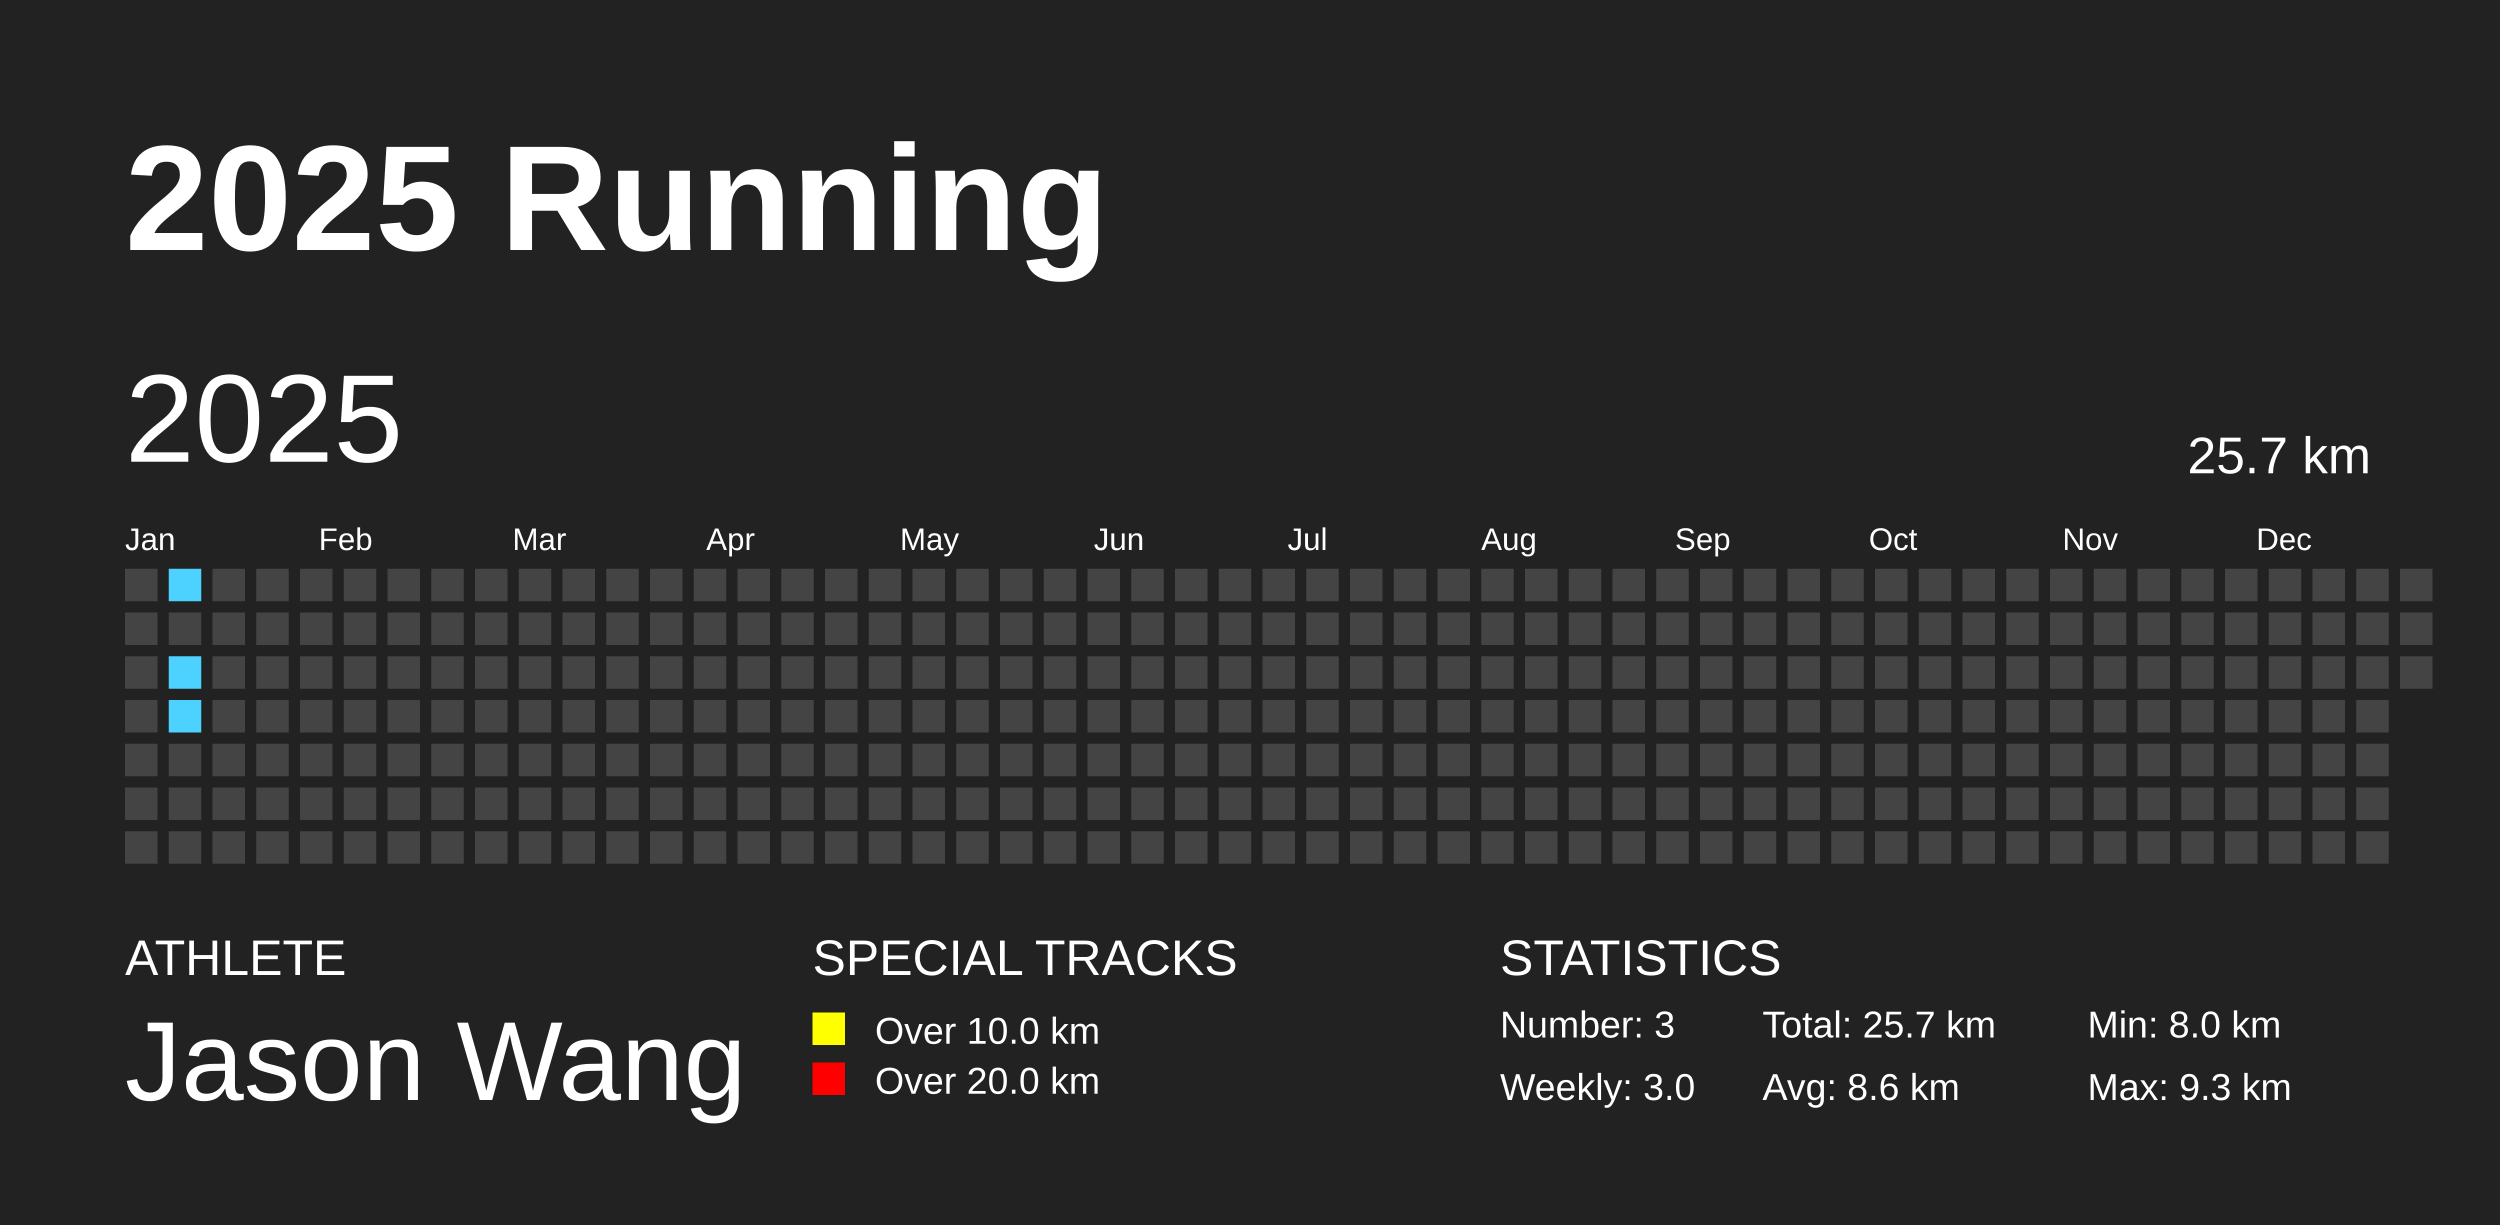
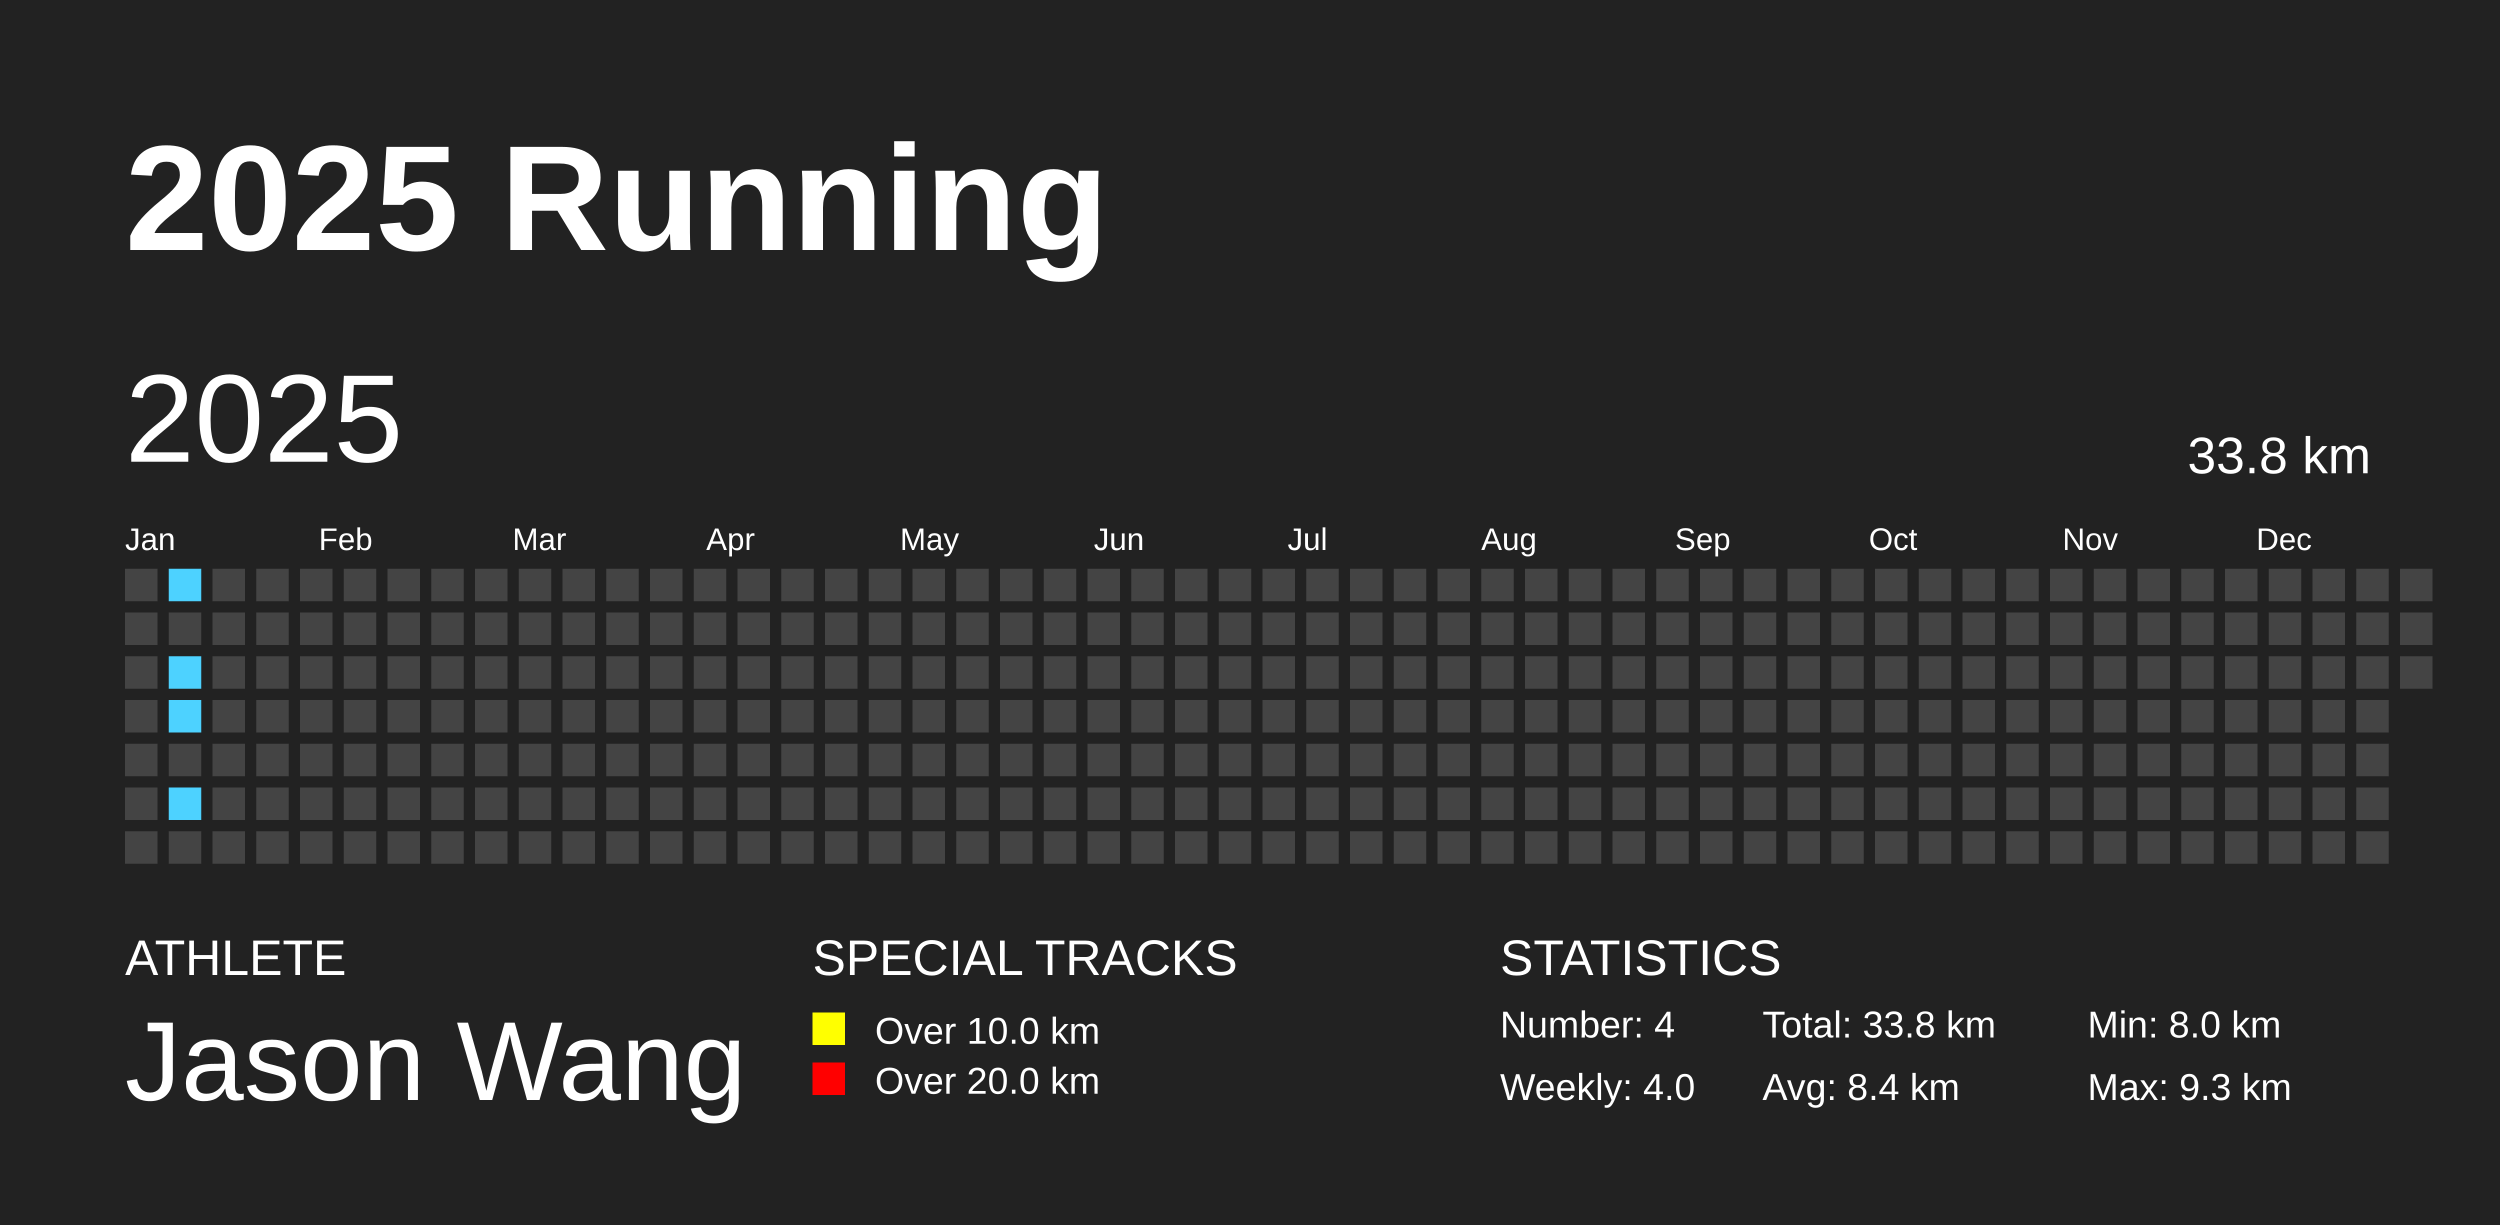
<svg xmlns="http://www.w3.org/2000/svg" baseProfile="full" height="98mm" version="1.1" viewBox="0,0,200,98" width="200mm">
  <defs />
  <rect fill="#222222" height="98" width="200" x="0" y="0" />
  <text fill="#FFFFFF" style="font-size:12px; font-family:Arial; font-weight:bold;" x="10" y="20">2025 Running</text>
  <text fill="#FFFFFF" style="font-size:4px; font-family:Arial" x="10" y="78">ATHLETE</text>
  <text fill="#FFFFFF" style="font-size:9px; font-family:Arial" x="10" y="88">Jason Wang</text>
  <text fill="#FFFFFF" style="font-size:4px; font-family:Arial" x="65" y="78">SPECIAL TRACKS</text>
  <rect fill="yellow" height="2.6" width="2.6" x="65" y="81" />
  <text fill="#FFFFFF" style="font-size:3px; font-family:Arial" x="70" y="83.5">Over 10.0 km</text>
  <rect fill="red" height="2.6" width="2.6" x="65" y="85" />
  <text fill="#FFFFFF" style="font-size:3px; font-family:Arial" x="70" y="87.5">Over 20.0 km</text>
  <text fill="#FFFFFF" style="font-size:4px; font-family:Arial" x="120" y="78">STATISTICS</text>
-   <text fill="#FFFFFF" style="font-size:3px; font-family:Arial" x="120" y="83">Number: 3</text>
-   <text fill="#FFFFFF" style="font-size:3px; font-family:Arial" x="120" y="88">Weekly: 3.0</text>
-   <text fill="#FFFFFF" style="font-size:3px; font-family:Arial" x="141" y="83">Total: 25.7 km</text>
-   <text fill="#FFFFFF" style="font-size:3px; font-family:Arial" x="141" y="88">Avg: 8.6 km</text>
+   <text fill="#FFFFFF" style="font-size:3px; font-family:Arial" x="120" y="83">Number: 4</text>
+   <text fill="#FFFFFF" style="font-size:3px; font-family:Arial" x="120" y="88">Weekly: 4.0</text>
+   <text fill="#FFFFFF" style="font-size:3px; font-family:Arial" x="141" y="83">Total: 33.8 km</text>
+   <text fill="#FFFFFF" style="font-size:3px; font-family:Arial" x="141" y="88">Avg: 8.4 km</text>
  <text fill="#FFFFFF" style="font-size:3px; font-family:Arial" x="167" y="83">Min: 8.0 km</text>
  <text fill="#FFFFFF" style="font-size:3px; font-family:Arial" x="167" y="88">Max: 9.3 km</text>
  <text dominant-baseline="hanging" fill="#FFFFFF" style="font-size:10.0px; font-family:Arial;" x="10" y="30">2025</text>
-   <text dominant-baseline="hanging" fill="#FFFFFF" style="font-size:4.125px; font-family:Arial;" x="175" y="35">25.7 km</text>
+   <text dominant-baseline="hanging" fill="#FFFFFF" style="font-size:4.125px; font-family:Arial;" x="175" y="35">33.8 km</text>
  <text fill="#FFFFFF" style="font-size:2.5px; font-family:Arial" x="10.0" y="44">Jan</text>
  <text fill="#FFFFFF" style="font-size:2.5px; font-family:Arial" x="25.5" y="44">Feb</text>
  <text fill="#FFFFFF" style="font-size:2.5px; font-family:Arial" x="41.0" y="44">Mar</text>
  <text fill="#FFFFFF" style="font-size:2.5px; font-family:Arial" x="56.5" y="44">Apr</text>
  <text fill="#FFFFFF" style="font-size:2.5px; font-family:Arial" x="72.0" y="44">May</text>
  <text fill="#FFFFFF" style="font-size:2.5px; font-family:Arial" x="87.5" y="44">Jun</text>
  <text fill="#FFFFFF" style="font-size:2.5px; font-family:Arial" x="103.0" y="44">Jul</text>
  <text fill="#FFFFFF" style="font-size:2.5px; font-family:Arial" x="118.5" y="44">Aug</text>
  <text fill="#FFFFFF" style="font-size:2.5px; font-family:Arial" x="134.0" y="44">Sep</text>
  <text fill="#FFFFFF" style="font-size:2.5px; font-family:Arial" x="149.5" y="44">Oct</text>
  <text fill="#FFFFFF" style="font-size:2.5px; font-family:Arial" x="165.0" y="44">Nov</text>
  <text fill="#FFFFFF" style="font-size:2.5px; font-family:Arial" x="180.5" y="44">Dec</text>
  <rect fill="#444444" height="2.6" width="2.6" x="10.0" y="45.5" />
  <rect fill="#444444" height="2.6" width="2.6" x="10.0" y="49.0" />
  <rect fill="#444444" height="2.6" width="2.6" x="10.0" y="52.5" />
  <rect fill="#444444" height="2.6" width="2.6" x="10.0" y="56.0" />
  <rect fill="#444444" height="2.6" width="2.6" x="10.0" y="59.5" />
  <rect fill="#444444" height="2.6" width="2.6" x="10.0" y="63.0" />
  <rect fill="#444444" height="2.6" width="2.6" x="10.0" y="66.5" />
  <rect fill="#4DD2FF" height="2.6" width="2.6" x="13.5" y="45.5" />
  <rect fill="#444444" height="2.6" width="2.6" x="13.5" y="49.0" />
  <rect fill="#4DD2FF" height="2.6" width="2.6" x="13.5" y="52.5" />
  <rect fill="#4DD2FF" height="2.6" width="2.6" x="13.5" y="56.0" />
  <rect fill="#444444" height="2.6" width="2.6" x="13.5" y="59.5" />
-   <rect fill="#444444" height="2.6" width="2.6" x="13.5" y="63.0" />
+   <rect fill="#4DD2FF" height="2.6" width="2.6" x="13.5" y="63.0" />
  <rect fill="#444444" height="2.6" width="2.6" x="13.5" y="66.5" />
  <rect fill="#444444" height="2.6" width="2.6" x="17.0" y="45.5" />
  <rect fill="#444444" height="2.6" width="2.6" x="17.0" y="49.0" />
  <rect fill="#444444" height="2.6" width="2.6" x="17.0" y="52.5" />
  <rect fill="#444444" height="2.6" width="2.6" x="17.0" y="56.0" />
  <rect fill="#444444" height="2.6" width="2.6" x="17.0" y="59.5" />
  <rect fill="#444444" height="2.6" width="2.6" x="17.0" y="63.0" />
  <rect fill="#444444" height="2.6" width="2.6" x="17.0" y="66.5" />
  <rect fill="#444444" height="2.6" width="2.6" x="20.5" y="45.5" />
  <rect fill="#444444" height="2.6" width="2.6" x="20.5" y="49.0" />
  <rect fill="#444444" height="2.6" width="2.6" x="20.5" y="52.5" />
  <rect fill="#444444" height="2.6" width="2.6" x="20.5" y="56.0" />
  <rect fill="#444444" height="2.6" width="2.6" x="20.5" y="59.5" />
  <rect fill="#444444" height="2.6" width="2.6" x="20.5" y="63.0" />
  <rect fill="#444444" height="2.6" width="2.6" x="20.5" y="66.5" />
  <rect fill="#444444" height="2.6" width="2.6" x="24.0" y="45.5" />
  <rect fill="#444444" height="2.6" width="2.6" x="24.0" y="49.0" />
  <rect fill="#444444" height="2.6" width="2.6" x="24.0" y="52.5" />
  <rect fill="#444444" height="2.6" width="2.6" x="24.0" y="56.0" />
  <rect fill="#444444" height="2.6" width="2.6" x="24.0" y="59.5" />
  <rect fill="#444444" height="2.6" width="2.6" x="24.0" y="63.0" />
  <rect fill="#444444" height="2.6" width="2.6" x="24.0" y="66.5" />
  <rect fill="#444444" height="2.6" width="2.6" x="27.5" y="45.5" />
  <rect fill="#444444" height="2.6" width="2.6" x="27.5" y="49.0" />
  <rect fill="#444444" height="2.6" width="2.6" x="27.5" y="52.5" />
  <rect fill="#444444" height="2.6" width="2.6" x="27.5" y="56.0" />
  <rect fill="#444444" height="2.6" width="2.6" x="27.5" y="59.5" />
  <rect fill="#444444" height="2.6" width="2.6" x="27.5" y="63.0" />
  <rect fill="#444444" height="2.6" width="2.6" x="27.5" y="66.5" />
  <rect fill="#444444" height="2.6" width="2.6" x="31.0" y="45.5" />
  <rect fill="#444444" height="2.6" width="2.6" x="31.0" y="49.0" />
  <rect fill="#444444" height="2.6" width="2.6" x="31.0" y="52.5" />
  <rect fill="#444444" height="2.6" width="2.6" x="31.0" y="56.0" />
  <rect fill="#444444" height="2.6" width="2.6" x="31.0" y="59.5" />
  <rect fill="#444444" height="2.6" width="2.6" x="31.0" y="63.0" />
  <rect fill="#444444" height="2.6" width="2.6" x="31.0" y="66.5" />
  <rect fill="#444444" height="2.6" width="2.6" x="34.5" y="45.5" />
  <rect fill="#444444" height="2.6" width="2.6" x="34.5" y="49.0" />
  <rect fill="#444444" height="2.6" width="2.6" x="34.5" y="52.5" />
  <rect fill="#444444" height="2.6" width="2.6" x="34.5" y="56.0" />
  <rect fill="#444444" height="2.6" width="2.6" x="34.5" y="59.5" />
  <rect fill="#444444" height="2.6" width="2.6" x="34.5" y="63.0" />
  <rect fill="#444444" height="2.6" width="2.6" x="34.5" y="66.5" />
  <rect fill="#444444" height="2.6" width="2.6" x="38.0" y="45.5" />
  <rect fill="#444444" height="2.6" width="2.6" x="38.0" y="49.0" />
  <rect fill="#444444" height="2.6" width="2.6" x="38.0" y="52.5" />
  <rect fill="#444444" height="2.6" width="2.6" x="38.0" y="56.0" />
  <rect fill="#444444" height="2.6" width="2.6" x="38.0" y="59.5" />
  <rect fill="#444444" height="2.6" width="2.6" x="38.0" y="63.0" />
  <rect fill="#444444" height="2.6" width="2.6" x="38.0" y="66.5" />
  <rect fill="#444444" height="2.6" width="2.6" x="41.5" y="45.5" />
  <rect fill="#444444" height="2.6" width="2.6" x="41.5" y="49.0" />
  <rect fill="#444444" height="2.6" width="2.6" x="41.5" y="52.5" />
  <rect fill="#444444" height="2.6" width="2.6" x="41.5" y="56.0" />
  <rect fill="#444444" height="2.6" width="2.6" x="41.5" y="59.5" />
  <rect fill="#444444" height="2.6" width="2.6" x="41.5" y="63.0" />
  <rect fill="#444444" height="2.6" width="2.6" x="41.5" y="66.5" />
  <rect fill="#444444" height="2.6" width="2.6" x="45.0" y="45.5" />
  <rect fill="#444444" height="2.6" width="2.6" x="45.0" y="49.0" />
  <rect fill="#444444" height="2.6" width="2.6" x="45.0" y="52.5" />
  <rect fill="#444444" height="2.6" width="2.6" x="45.0" y="56.0" />
  <rect fill="#444444" height="2.6" width="2.6" x="45.0" y="59.5" />
  <rect fill="#444444" height="2.6" width="2.6" x="45.0" y="63.0" />
  <rect fill="#444444" height="2.6" width="2.6" x="45.0" y="66.5" />
  <rect fill="#444444" height="2.6" width="2.6" x="48.5" y="45.5" />
  <rect fill="#444444" height="2.6" width="2.6" x="48.5" y="49.0" />
  <rect fill="#444444" height="2.6" width="2.6" x="48.5" y="52.5" />
  <rect fill="#444444" height="2.6" width="2.6" x="48.5" y="56.0" />
  <rect fill="#444444" height="2.6" width="2.6" x="48.5" y="59.5" />
  <rect fill="#444444" height="2.6" width="2.6" x="48.5" y="63.0" />
  <rect fill="#444444" height="2.6" width="2.6" x="48.5" y="66.5" />
  <rect fill="#444444" height="2.6" width="2.6" x="52.0" y="45.5" />
  <rect fill="#444444" height="2.6" width="2.6" x="52.0" y="49.0" />
  <rect fill="#444444" height="2.6" width="2.6" x="52.0" y="52.5" />
  <rect fill="#444444" height="2.6" width="2.6" x="52.0" y="56.0" />
  <rect fill="#444444" height="2.6" width="2.6" x="52.0" y="59.5" />
  <rect fill="#444444" height="2.6" width="2.6" x="52.0" y="63.0" />
  <rect fill="#444444" height="2.6" width="2.6" x="52.0" y="66.5" />
  <rect fill="#444444" height="2.6" width="2.6" x="55.5" y="45.5" />
  <rect fill="#444444" height="2.6" width="2.6" x="55.5" y="49.0" />
  <rect fill="#444444" height="2.6" width="2.6" x="55.5" y="52.5" />
  <rect fill="#444444" height="2.6" width="2.6" x="55.5" y="56.0" />
  <rect fill="#444444" height="2.6" width="2.6" x="55.5" y="59.5" />
  <rect fill="#444444" height="2.6" width="2.6" x="55.5" y="63.0" />
  <rect fill="#444444" height="2.6" width="2.6" x="55.5" y="66.5" />
  <rect fill="#444444" height="2.6" width="2.6" x="59.0" y="45.5" />
  <rect fill="#444444" height="2.6" width="2.6" x="59.0" y="49.0" />
  <rect fill="#444444" height="2.6" width="2.6" x="59.0" y="52.5" />
  <rect fill="#444444" height="2.6" width="2.6" x="59.0" y="56.0" />
  <rect fill="#444444" height="2.6" width="2.6" x="59.0" y="59.5" />
  <rect fill="#444444" height="2.6" width="2.6" x="59.0" y="63.0" />
  <rect fill="#444444" height="2.6" width="2.6" x="59.0" y="66.5" />
  <rect fill="#444444" height="2.6" width="2.6" x="62.5" y="45.5" />
  <rect fill="#444444" height="2.6" width="2.6" x="62.5" y="49.0" />
  <rect fill="#444444" height="2.6" width="2.6" x="62.5" y="52.5" />
  <rect fill="#444444" height="2.6" width="2.6" x="62.5" y="56.0" />
  <rect fill="#444444" height="2.6" width="2.6" x="62.5" y="59.5" />
  <rect fill="#444444" height="2.6" width="2.6" x="62.5" y="63.0" />
  <rect fill="#444444" height="2.6" width="2.6" x="62.5" y="66.5" />
  <rect fill="#444444" height="2.6" width="2.6" x="66.0" y="45.5" />
  <rect fill="#444444" height="2.6" width="2.6" x="66.0" y="49.0" />
  <rect fill="#444444" height="2.6" width="2.6" x="66.0" y="52.5" />
  <rect fill="#444444" height="2.6" width="2.6" x="66.0" y="56.0" />
  <rect fill="#444444" height="2.6" width="2.6" x="66.0" y="59.5" />
  <rect fill="#444444" height="2.6" width="2.6" x="66.0" y="63.0" />
  <rect fill="#444444" height="2.6" width="2.6" x="66.0" y="66.5" />
  <rect fill="#444444" height="2.6" width="2.6" x="69.5" y="45.5" />
  <rect fill="#444444" height="2.6" width="2.6" x="69.5" y="49.0" />
  <rect fill="#444444" height="2.6" width="2.6" x="69.5" y="52.5" />
  <rect fill="#444444" height="2.6" width="2.6" x="69.5" y="56.0" />
  <rect fill="#444444" height="2.6" width="2.6" x="69.5" y="59.5" />
  <rect fill="#444444" height="2.6" width="2.6" x="69.5" y="63.0" />
  <rect fill="#444444" height="2.6" width="2.6" x="69.5" y="66.5" />
  <rect fill="#444444" height="2.6" width="2.6" x="73.0" y="45.5" />
  <rect fill="#444444" height="2.6" width="2.6" x="73.0" y="49.0" />
  <rect fill="#444444" height="2.6" width="2.6" x="73.0" y="52.5" />
  <rect fill="#444444" height="2.6" width="2.6" x="73.0" y="56.0" />
  <rect fill="#444444" height="2.6" width="2.6" x="73.0" y="59.5" />
  <rect fill="#444444" height="2.6" width="2.6" x="73.0" y="63.0" />
  <rect fill="#444444" height="2.6" width="2.6" x="73.0" y="66.5" />
  <rect fill="#444444" height="2.6" width="2.6" x="76.5" y="45.5" />
  <rect fill="#444444" height="2.6" width="2.6" x="76.5" y="49.0" />
  <rect fill="#444444" height="2.6" width="2.6" x="76.5" y="52.5" />
  <rect fill="#444444" height="2.6" width="2.6" x="76.5" y="56.0" />
  <rect fill="#444444" height="2.6" width="2.6" x="76.5" y="59.5" />
  <rect fill="#444444" height="2.6" width="2.6" x="76.5" y="63.0" />
  <rect fill="#444444" height="2.6" width="2.6" x="76.5" y="66.5" />
  <rect fill="#444444" height="2.6" width="2.6" x="80.0" y="45.5" />
  <rect fill="#444444" height="2.6" width="2.6" x="80.0" y="49.0" />
  <rect fill="#444444" height="2.6" width="2.6" x="80.0" y="52.5" />
  <rect fill="#444444" height="2.6" width="2.6" x="80.0" y="56.0" />
  <rect fill="#444444" height="2.6" width="2.6" x="80.0" y="59.5" />
  <rect fill="#444444" height="2.6" width="2.6" x="80.0" y="63.0" />
  <rect fill="#444444" height="2.6" width="2.6" x="80.0" y="66.5" />
  <rect fill="#444444" height="2.6" width="2.6" x="83.5" y="45.5" />
  <rect fill="#444444" height="2.6" width="2.6" x="83.5" y="49.0" />
  <rect fill="#444444" height="2.6" width="2.6" x="83.5" y="52.5" />
  <rect fill="#444444" height="2.6" width="2.6" x="83.5" y="56.0" />
  <rect fill="#444444" height="2.6" width="2.6" x="83.5" y="59.5" />
  <rect fill="#444444" height="2.6" width="2.6" x="83.5" y="63.0" />
  <rect fill="#444444" height="2.6" width="2.6" x="83.5" y="66.5" />
  <rect fill="#444444" height="2.6" width="2.6" x="87.0" y="45.5" />
  <rect fill="#444444" height="2.6" width="2.6" x="87.0" y="49.0" />
  <rect fill="#444444" height="2.6" width="2.6" x="87.0" y="52.5" />
  <rect fill="#444444" height="2.6" width="2.6" x="87.0" y="56.0" />
  <rect fill="#444444" height="2.6" width="2.6" x="87.0" y="59.5" />
  <rect fill="#444444" height="2.6" width="2.6" x="87.0" y="63.0" />
  <rect fill="#444444" height="2.6" width="2.6" x="87.0" y="66.5" />
  <rect fill="#444444" height="2.6" width="2.6" x="90.5" y="45.5" />
  <rect fill="#444444" height="2.6" width="2.6" x="90.5" y="49.0" />
  <rect fill="#444444" height="2.6" width="2.6" x="90.5" y="52.5" />
  <rect fill="#444444" height="2.6" width="2.6" x="90.5" y="56.0" />
  <rect fill="#444444" height="2.6" width="2.6" x="90.5" y="59.5" />
  <rect fill="#444444" height="2.6" width="2.6" x="90.5" y="63.0" />
  <rect fill="#444444" height="2.6" width="2.6" x="90.5" y="66.5" />
  <rect fill="#444444" height="2.6" width="2.6" x="94.0" y="45.5" />
  <rect fill="#444444" height="2.6" width="2.6" x="94.0" y="49.0" />
  <rect fill="#444444" height="2.6" width="2.6" x="94.0" y="52.5" />
  <rect fill="#444444" height="2.6" width="2.6" x="94.0" y="56.0" />
  <rect fill="#444444" height="2.6" width="2.6" x="94.0" y="59.5" />
  <rect fill="#444444" height="2.6" width="2.6" x="94.0" y="63.0" />
  <rect fill="#444444" height="2.6" width="2.6" x="94.0" y="66.5" />
  <rect fill="#444444" height="2.6" width="2.6" x="97.5" y="45.5" />
  <rect fill="#444444" height="2.6" width="2.6" x="97.5" y="49.0" />
  <rect fill="#444444" height="2.6" width="2.6" x="97.5" y="52.5" />
  <rect fill="#444444" height="2.6" width="2.6" x="97.5" y="56.0" />
  <rect fill="#444444" height="2.6" width="2.6" x="97.5" y="59.5" />
  <rect fill="#444444" height="2.6" width="2.6" x="97.5" y="63.0" />
  <rect fill="#444444" height="2.6" width="2.6" x="97.5" y="66.5" />
  <rect fill="#444444" height="2.6" width="2.6" x="101.0" y="45.5" />
  <rect fill="#444444" height="2.6" width="2.6" x="101.0" y="49.0" />
  <rect fill="#444444" height="2.6" width="2.6" x="101.0" y="52.5" />
  <rect fill="#444444" height="2.6" width="2.6" x="101.0" y="56.0" />
  <rect fill="#444444" height="2.6" width="2.6" x="101.0" y="59.5" />
  <rect fill="#444444" height="2.6" width="2.6" x="101.0" y="63.0" />
  <rect fill="#444444" height="2.6" width="2.6" x="101.0" y="66.5" />
  <rect fill="#444444" height="2.6" width="2.6" x="104.5" y="45.5" />
  <rect fill="#444444" height="2.6" width="2.6" x="104.5" y="49.0" />
  <rect fill="#444444" height="2.6" width="2.6" x="104.5" y="52.5" />
  <rect fill="#444444" height="2.6" width="2.6" x="104.5" y="56.0" />
  <rect fill="#444444" height="2.6" width="2.6" x="104.5" y="59.5" />
  <rect fill="#444444" height="2.6" width="2.6" x="104.5" y="63.0" />
  <rect fill="#444444" height="2.6" width="2.6" x="104.5" y="66.5" />
  <rect fill="#444444" height="2.6" width="2.6" x="108.0" y="45.5" />
  <rect fill="#444444" height="2.6" width="2.6" x="108.0" y="49.0" />
  <rect fill="#444444" height="2.6" width="2.6" x="108.0" y="52.5" />
  <rect fill="#444444" height="2.6" width="2.6" x="108.0" y="56.0" />
  <rect fill="#444444" height="2.6" width="2.6" x="108.0" y="59.5" />
  <rect fill="#444444" height="2.6" width="2.6" x="108.0" y="63.0" />
  <rect fill="#444444" height="2.6" width="2.6" x="108.0" y="66.5" />
  <rect fill="#444444" height="2.6" width="2.6" x="111.5" y="45.5" />
  <rect fill="#444444" height="2.6" width="2.6" x="111.5" y="49.0" />
  <rect fill="#444444" height="2.6" width="2.6" x="111.5" y="52.5" />
  <rect fill="#444444" height="2.6" width="2.6" x="111.5" y="56.0" />
  <rect fill="#444444" height="2.6" width="2.6" x="111.5" y="59.5" />
  <rect fill="#444444" height="2.6" width="2.6" x="111.5" y="63.0" />
  <rect fill="#444444" height="2.6" width="2.6" x="111.5" y="66.5" />
  <rect fill="#444444" height="2.6" width="2.6" x="115.0" y="45.5" />
  <rect fill="#444444" height="2.6" width="2.6" x="115.0" y="49.0" />
  <rect fill="#444444" height="2.6" width="2.6" x="115.0" y="52.5" />
  <rect fill="#444444" height="2.6" width="2.6" x="115.0" y="56.0" />
  <rect fill="#444444" height="2.6" width="2.6" x="115.0" y="59.5" />
  <rect fill="#444444" height="2.6" width="2.6" x="115.0" y="63.0" />
  <rect fill="#444444" height="2.6" width="2.6" x="115.0" y="66.5" />
  <rect fill="#444444" height="2.6" width="2.6" x="118.5" y="45.5" />
  <rect fill="#444444" height="2.6" width="2.6" x="118.5" y="49.0" />
  <rect fill="#444444" height="2.6" width="2.6" x="118.5" y="52.5" />
  <rect fill="#444444" height="2.6" width="2.6" x="118.5" y="56.0" />
  <rect fill="#444444" height="2.6" width="2.6" x="118.5" y="59.5" />
  <rect fill="#444444" height="2.6" width="2.6" x="118.5" y="63.0" />
  <rect fill="#444444" height="2.6" width="2.6" x="118.5" y="66.5" />
  <rect fill="#444444" height="2.6" width="2.6" x="122.0" y="45.5" />
  <rect fill="#444444" height="2.6" width="2.6" x="122.0" y="49.0" />
  <rect fill="#444444" height="2.6" width="2.6" x="122.0" y="52.5" />
  <rect fill="#444444" height="2.6" width="2.6" x="122.0" y="56.0" />
  <rect fill="#444444" height="2.6" width="2.6" x="122.0" y="59.5" />
  <rect fill="#444444" height="2.6" width="2.6" x="122.0" y="63.0" />
  <rect fill="#444444" height="2.6" width="2.6" x="122.0" y="66.5" />
  <rect fill="#444444" height="2.6" width="2.6" x="125.5" y="45.5" />
  <rect fill="#444444" height="2.6" width="2.6" x="125.5" y="49.0" />
  <rect fill="#444444" height="2.6" width="2.6" x="125.5" y="52.5" />
  <rect fill="#444444" height="2.6" width="2.6" x="125.5" y="56.0" />
  <rect fill="#444444" height="2.6" width="2.6" x="125.5" y="59.5" />
  <rect fill="#444444" height="2.6" width="2.6" x="125.5" y="63.0" />
  <rect fill="#444444" height="2.6" width="2.6" x="125.5" y="66.5" />
  <rect fill="#444444" height="2.6" width="2.6" x="129.0" y="45.5" />
  <rect fill="#444444" height="2.6" width="2.6" x="129.0" y="49.0" />
  <rect fill="#444444" height="2.6" width="2.6" x="129.0" y="52.5" />
  <rect fill="#444444" height="2.6" width="2.6" x="129.0" y="56.0" />
  <rect fill="#444444" height="2.6" width="2.6" x="129.0" y="59.5" />
  <rect fill="#444444" height="2.6" width="2.6" x="129.0" y="63.0" />
  <rect fill="#444444" height="2.6" width="2.6" x="129.0" y="66.5" />
  <rect fill="#444444" height="2.6" width="2.6" x="132.5" y="45.5" />
  <rect fill="#444444" height="2.6" width="2.6" x="132.5" y="49.0" />
  <rect fill="#444444" height="2.6" width="2.6" x="132.5" y="52.5" />
  <rect fill="#444444" height="2.6" width="2.6" x="132.5" y="56.0" />
  <rect fill="#444444" height="2.6" width="2.6" x="132.5" y="59.5" />
  <rect fill="#444444" height="2.6" width="2.6" x="132.5" y="63.0" />
  <rect fill="#444444" height="2.6" width="2.6" x="132.5" y="66.5" />
  <rect fill="#444444" height="2.6" width="2.6" x="136.0" y="45.5" />
  <rect fill="#444444" height="2.6" width="2.6" x="136.0" y="49.0" />
  <rect fill="#444444" height="2.6" width="2.6" x="136.0" y="52.5" />
  <rect fill="#444444" height="2.6" width="2.6" x="136.0" y="56.0" />
  <rect fill="#444444" height="2.6" width="2.6" x="136.0" y="59.5" />
  <rect fill="#444444" height="2.6" width="2.6" x="136.0" y="63.0" />
  <rect fill="#444444" height="2.6" width="2.6" x="136.0" y="66.5" />
  <rect fill="#444444" height="2.6" width="2.6" x="139.5" y="45.5" />
  <rect fill="#444444" height="2.6" width="2.6" x="139.5" y="49.0" />
  <rect fill="#444444" height="2.6" width="2.6" x="139.5" y="52.5" />
  <rect fill="#444444" height="2.6" width="2.6" x="139.5" y="56.0" />
  <rect fill="#444444" height="2.6" width="2.6" x="139.5" y="59.5" />
  <rect fill="#444444" height="2.6" width="2.6" x="139.5" y="63.0" />
  <rect fill="#444444" height="2.6" width="2.6" x="139.5" y="66.5" />
  <rect fill="#444444" height="2.6" width="2.6" x="143.0" y="45.5" />
  <rect fill="#444444" height="2.6" width="2.6" x="143.0" y="49.0" />
  <rect fill="#444444" height="2.6" width="2.6" x="143.0" y="52.5" />
  <rect fill="#444444" height="2.6" width="2.6" x="143.0" y="56.0" />
  <rect fill="#444444" height="2.6" width="2.6" x="143.0" y="59.5" />
  <rect fill="#444444" height="2.6" width="2.6" x="143.0" y="63.0" />
  <rect fill="#444444" height="2.6" width="2.6" x="143.0" y="66.5" />
  <rect fill="#444444" height="2.6" width="2.6" x="146.5" y="45.5" />
  <rect fill="#444444" height="2.6" width="2.6" x="146.5" y="49.0" />
  <rect fill="#444444" height="2.6" width="2.6" x="146.5" y="52.5" />
  <rect fill="#444444" height="2.6" width="2.6" x="146.5" y="56.0" />
  <rect fill="#444444" height="2.6" width="2.6" x="146.5" y="59.5" />
  <rect fill="#444444" height="2.6" width="2.6" x="146.5" y="63.0" />
  <rect fill="#444444" height="2.6" width="2.6" x="146.5" y="66.5" />
  <rect fill="#444444" height="2.6" width="2.6" x="150.0" y="45.5" />
  <rect fill="#444444" height="2.6" width="2.6" x="150.0" y="49.0" />
  <rect fill="#444444" height="2.6" width="2.6" x="150.0" y="52.5" />
  <rect fill="#444444" height="2.6" width="2.6" x="150.0" y="56.0" />
  <rect fill="#444444" height="2.6" width="2.6" x="150.0" y="59.5" />
  <rect fill="#444444" height="2.6" width="2.6" x="150.0" y="63.0" />
  <rect fill="#444444" height="2.6" width="2.6" x="150.0" y="66.5" />
  <rect fill="#444444" height="2.6" width="2.6" x="153.5" y="45.5" />
  <rect fill="#444444" height="2.6" width="2.6" x="153.5" y="49.0" />
  <rect fill="#444444" height="2.6" width="2.6" x="153.5" y="52.5" />
  <rect fill="#444444" height="2.6" width="2.6" x="153.5" y="56.0" />
  <rect fill="#444444" height="2.6" width="2.6" x="153.5" y="59.5" />
  <rect fill="#444444" height="2.6" width="2.6" x="153.5" y="63.0" />
  <rect fill="#444444" height="2.6" width="2.6" x="153.5" y="66.5" />
  <rect fill="#444444" height="2.6" width="2.6" x="157.0" y="45.5" />
  <rect fill="#444444" height="2.6" width="2.6" x="157.0" y="49.0" />
  <rect fill="#444444" height="2.6" width="2.6" x="157.0" y="52.5" />
  <rect fill="#444444" height="2.6" width="2.6" x="157.0" y="56.0" />
  <rect fill="#444444" height="2.6" width="2.6" x="157.0" y="59.5" />
  <rect fill="#444444" height="2.6" width="2.6" x="157.0" y="63.0" />
  <rect fill="#444444" height="2.6" width="2.6" x="157.0" y="66.5" />
  <rect fill="#444444" height="2.6" width="2.6" x="160.5" y="45.5" />
  <rect fill="#444444" height="2.6" width="2.6" x="160.5" y="49.0" />
  <rect fill="#444444" height="2.6" width="2.6" x="160.5" y="52.5" />
  <rect fill="#444444" height="2.6" width="2.6" x="160.5" y="56.0" />
  <rect fill="#444444" height="2.6" width="2.6" x="160.5" y="59.5" />
  <rect fill="#444444" height="2.6" width="2.6" x="160.5" y="63.0" />
  <rect fill="#444444" height="2.6" width="2.6" x="160.5" y="66.5" />
  <rect fill="#444444" height="2.6" width="2.6" x="164.0" y="45.5" />
  <rect fill="#444444" height="2.6" width="2.6" x="164.0" y="49.0" />
  <rect fill="#444444" height="2.6" width="2.6" x="164.0" y="52.5" />
  <rect fill="#444444" height="2.6" width="2.6" x="164.0" y="56.0" />
  <rect fill="#444444" height="2.6" width="2.6" x="164.0" y="59.5" />
  <rect fill="#444444" height="2.6" width="2.6" x="164.0" y="63.0" />
  <rect fill="#444444" height="2.6" width="2.6" x="164.0" y="66.5" />
  <rect fill="#444444" height="2.6" width="2.6" x="167.5" y="45.5" />
  <rect fill="#444444" height="2.6" width="2.6" x="167.5" y="49.0" />
  <rect fill="#444444" height="2.6" width="2.6" x="167.5" y="52.5" />
  <rect fill="#444444" height="2.6" width="2.6" x="167.5" y="56.0" />
  <rect fill="#444444" height="2.6" width="2.6" x="167.5" y="59.5" />
  <rect fill="#444444" height="2.6" width="2.6" x="167.5" y="63.0" />
  <rect fill="#444444" height="2.6" width="2.6" x="167.5" y="66.5" />
  <rect fill="#444444" height="2.6" width="2.6" x="171.0" y="45.5" />
  <rect fill="#444444" height="2.6" width="2.6" x="171.0" y="49.0" />
  <rect fill="#444444" height="2.6" width="2.6" x="171.0" y="52.5" />
  <rect fill="#444444" height="2.6" width="2.6" x="171.0" y="56.0" />
  <rect fill="#444444" height="2.6" width="2.6" x="171.0" y="59.5" />
  <rect fill="#444444" height="2.6" width="2.6" x="171.0" y="63.0" />
  <rect fill="#444444" height="2.6" width="2.6" x="171.0" y="66.5" />
  <rect fill="#444444" height="2.6" width="2.6" x="174.5" y="45.5" />
  <rect fill="#444444" height="2.6" width="2.6" x="174.5" y="49.0" />
  <rect fill="#444444" height="2.6" width="2.6" x="174.5" y="52.5" />
  <rect fill="#444444" height="2.6" width="2.6" x="174.5" y="56.0" />
  <rect fill="#444444" height="2.6" width="2.6" x="174.5" y="59.5" />
  <rect fill="#444444" height="2.6" width="2.6" x="174.5" y="63.0" />
  <rect fill="#444444" height="2.6" width="2.6" x="174.5" y="66.5" />
  <rect fill="#444444" height="2.6" width="2.6" x="178.0" y="45.5" />
  <rect fill="#444444" height="2.6" width="2.6" x="178.0" y="49.0" />
  <rect fill="#444444" height="2.6" width="2.6" x="178.0" y="52.5" />
  <rect fill="#444444" height="2.6" width="2.6" x="178.0" y="56.0" />
  <rect fill="#444444" height="2.6" width="2.6" x="178.0" y="59.5" />
  <rect fill="#444444" height="2.6" width="2.6" x="178.0" y="63.0" />
  <rect fill="#444444" height="2.6" width="2.6" x="178.0" y="66.5" />
  <rect fill="#444444" height="2.6" width="2.6" x="181.5" y="45.5" />
  <rect fill="#444444" height="2.6" width="2.6" x="181.5" y="49.0" />
  <rect fill="#444444" height="2.6" width="2.6" x="181.5" y="52.5" />
  <rect fill="#444444" height="2.6" width="2.6" x="181.5" y="56.0" />
  <rect fill="#444444" height="2.6" width="2.6" x="181.5" y="59.5" />
  <rect fill="#444444" height="2.6" width="2.6" x="181.5" y="63.0" />
  <rect fill="#444444" height="2.6" width="2.6" x="181.5" y="66.5" />
  <rect fill="#444444" height="2.6" width="2.6" x="185.0" y="45.5" />
  <rect fill="#444444" height="2.6" width="2.6" x="185.0" y="49.0" />
  <rect fill="#444444" height="2.6" width="2.6" x="185.0" y="52.5" />
  <rect fill="#444444" height="2.6" width="2.6" x="185.0" y="56.0" />
  <rect fill="#444444" height="2.6" width="2.6" x="185.0" y="59.5" />
  <rect fill="#444444" height="2.6" width="2.6" x="185.0" y="63.0" />
  <rect fill="#444444" height="2.6" width="2.6" x="185.0" y="66.5" />
  <rect fill="#444444" height="2.6" width="2.6" x="188.5" y="45.5" />
  <rect fill="#444444" height="2.6" width="2.6" x="188.5" y="49.0" />
  <rect fill="#444444" height="2.6" width="2.6" x="188.5" y="52.5" />
  <rect fill="#444444" height="2.6" width="2.6" x="188.5" y="56.0" />
  <rect fill="#444444" height="2.6" width="2.6" x="188.5" y="59.5" />
  <rect fill="#444444" height="2.6" width="2.6" x="188.5" y="63.0" />
  <rect fill="#444444" height="2.6" width="2.6" x="188.5" y="66.5" />
  <rect fill="#444444" height="2.6" width="2.6" x="192.0" y="45.5" />
  <rect fill="#444444" height="2.6" width="2.6" x="192.0" y="49.0" />
  <rect fill="#444444" height="2.6" width="2.6" x="192.0" y="52.5" />
</svg>
